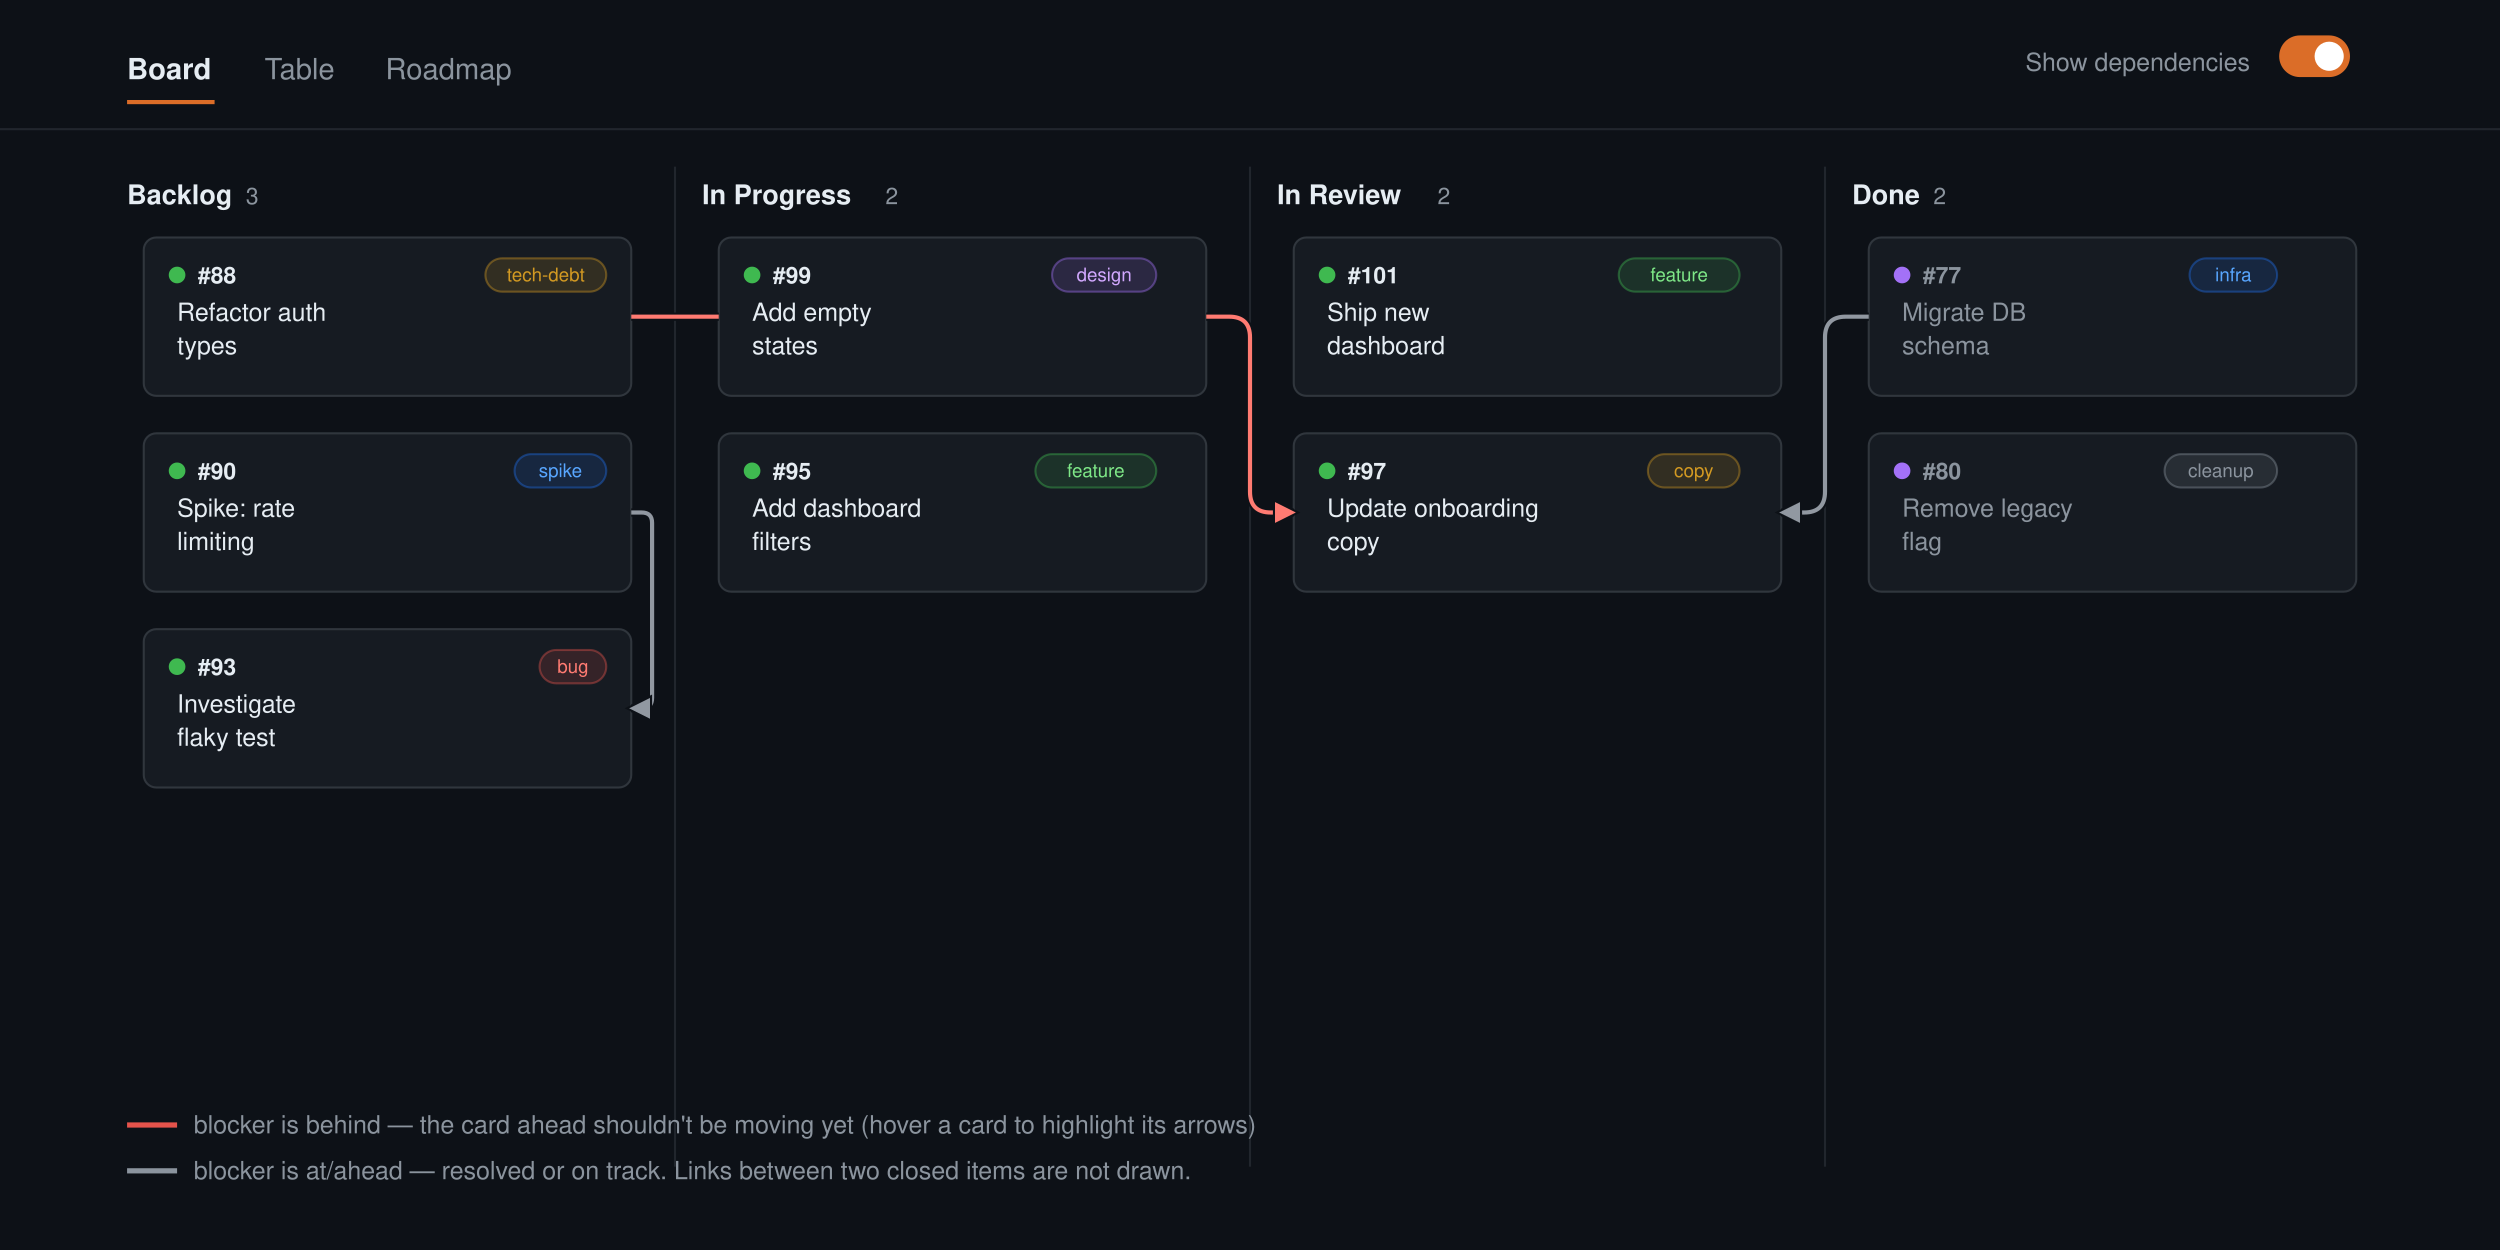
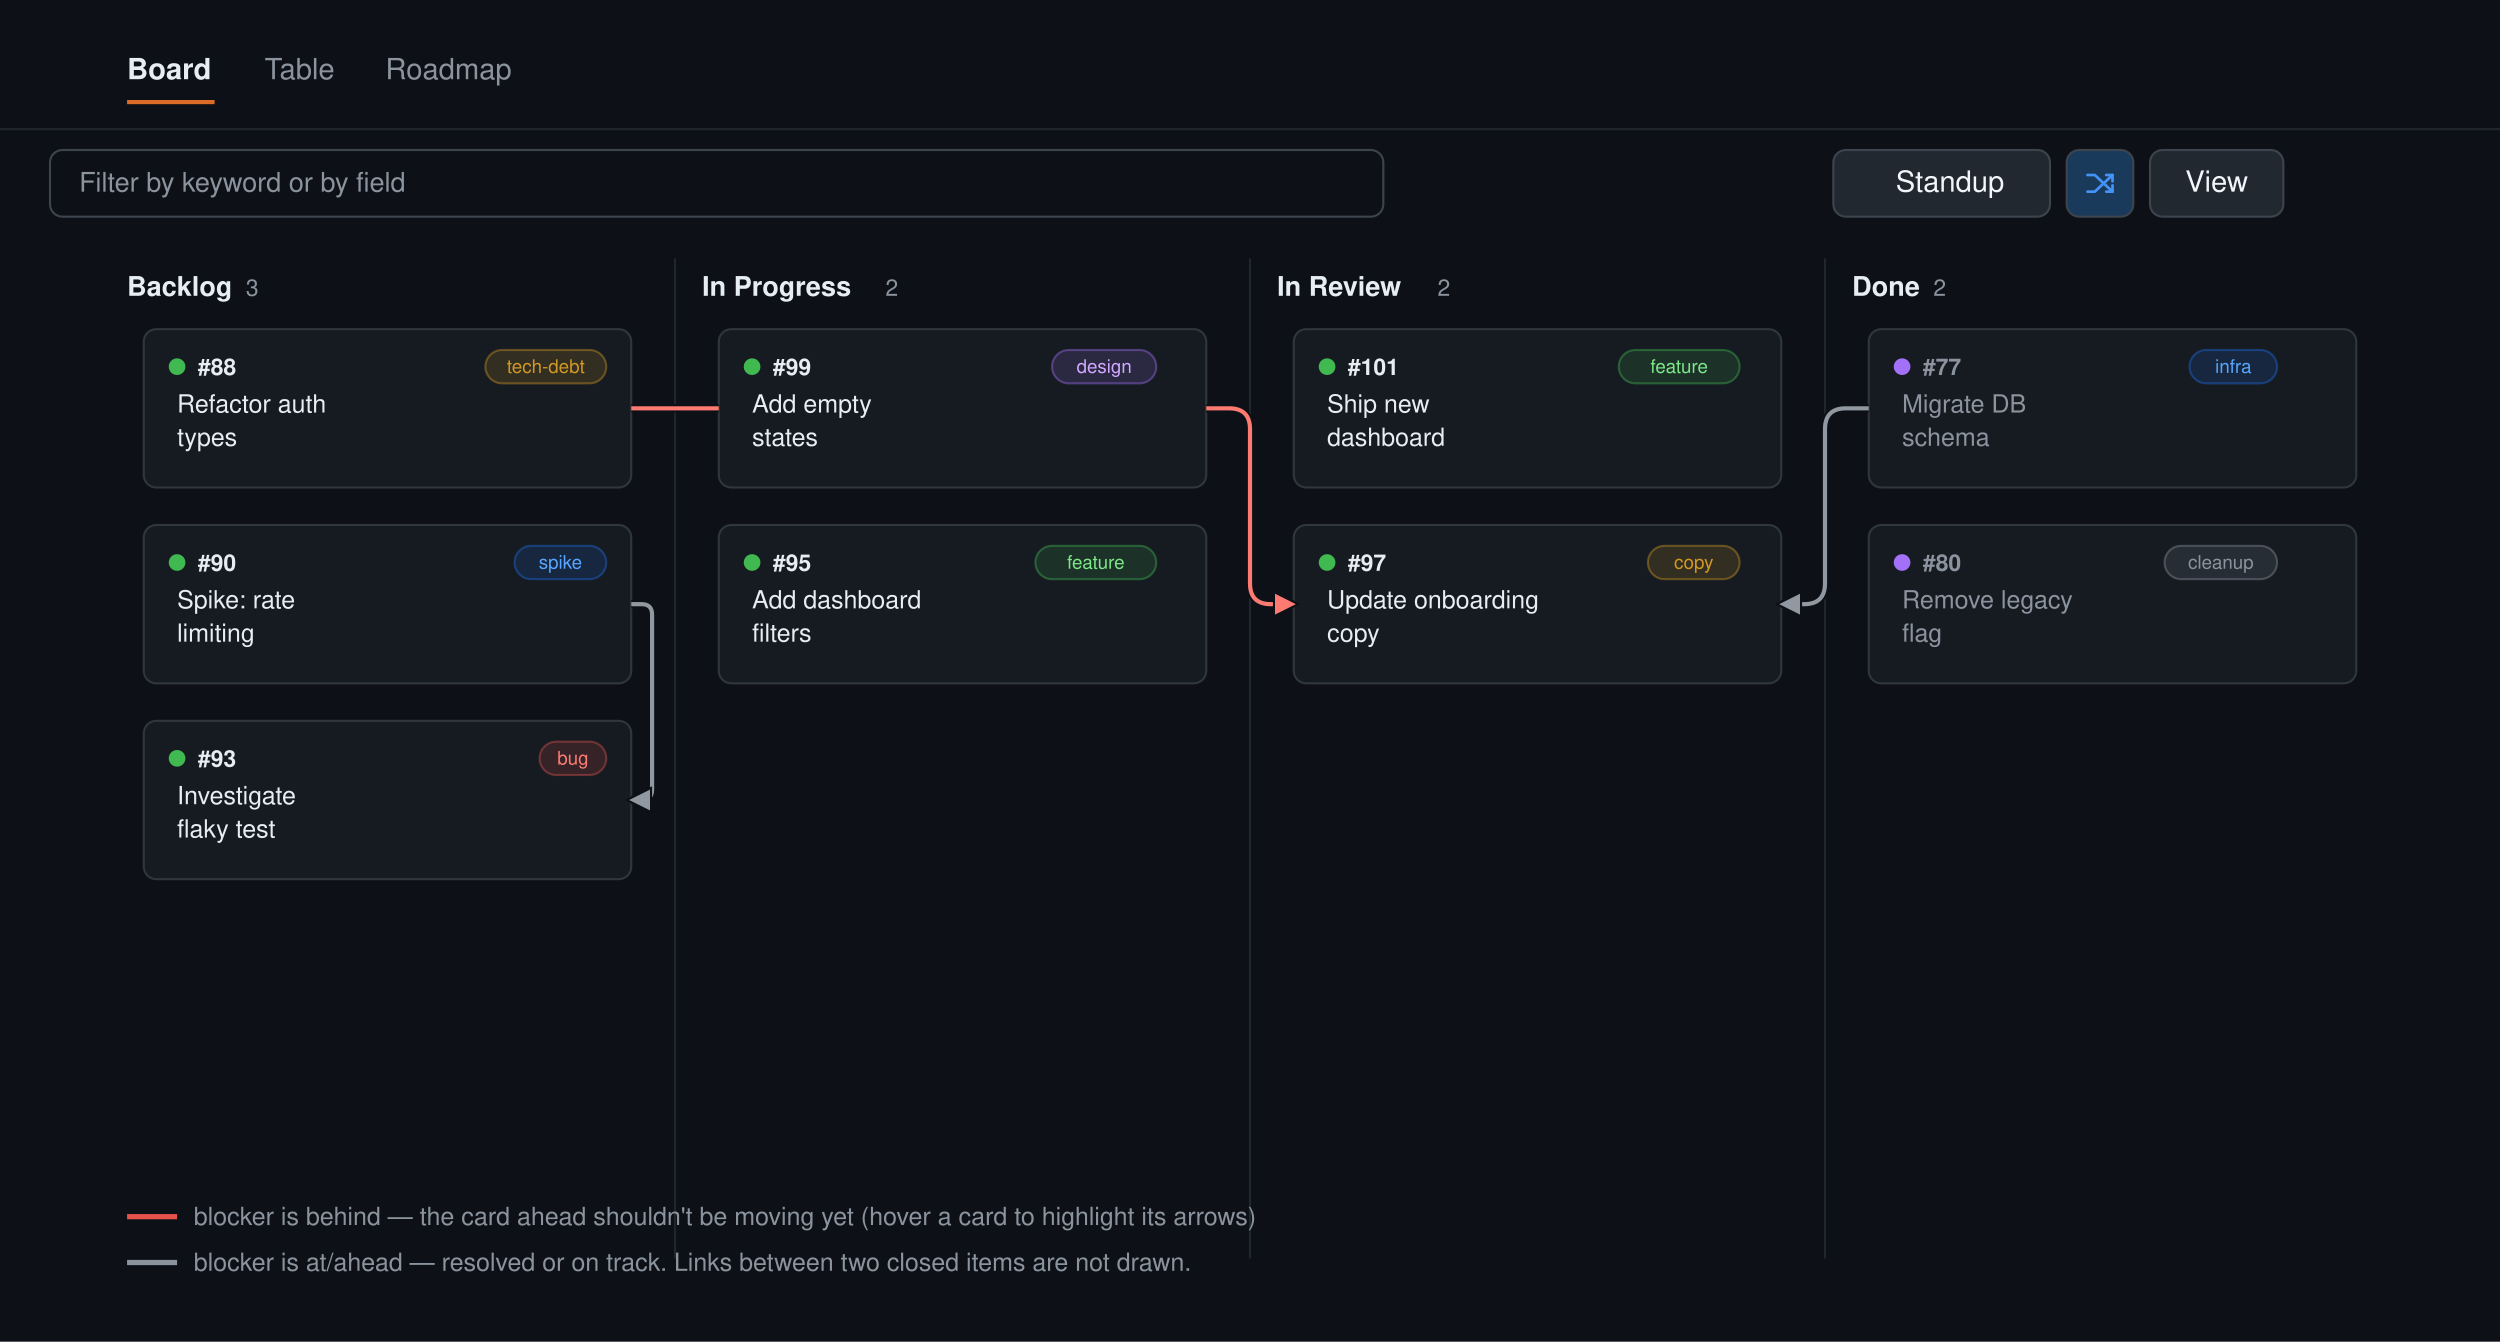
- <svg xmlns="http://www.w3.org/2000/svg" width="1200" height="600" viewBox="0 0 1200 600" font-family="-apple-system,BlinkMacSystemFont,'Segoe UI',Helvetica,Arial,sans-serif">
+ <svg xmlns="http://www.w3.org/2000/svg" width="1200" height="644" viewBox="0 0 1200 644" font-family="-apple-system,BlinkMacSystemFont,'Segoe UI',Helvetica,Arial,sans-serif">
  <defs>
    <marker id="bd-arrow-red" viewBox="0 0 10 10" refX="9" refY="5" markerWidth="10" markerHeight="10" markerUnits="userSpaceOnUse" orient="auto" overflow="visible">
      <path d="M0,0 L10,5 L0,10 z" fill="#ff7b72" stroke="#0d1117" stroke-width="2" paint-order="stroke" />
    </marker>
    <marker id="bd-arrow-gray" viewBox="0 0 10 10" refX="9" refY="5" markerWidth="10" markerHeight="10" markerUnits="userSpaceOnUse" orient="auto" overflow="visible">
      <path d="M0,0 L10,5 L0,10 z" fill="#9198a1" stroke="#0d1117" stroke-width="2" paint-order="stroke" />
    </marker>
  </defs>
-   <rect x="0" y="0" width="1200" height="600" fill="#0d1117" />
+   <rect x="0" y="0" width="1200" height="644" fill="#0d1117" />
  <text x="61" y="38" fill="#e6edf3" font-size="14" font-weight="600">Board</text>
  <rect x="61" y="48" width="42" height="2" fill="#db6d28" />
  <text x="127" y="38" fill="#8b949e" font-size="14">Table</text>
  <text x="185" y="38" fill="#8b949e" font-size="14">Roadmap</text>
  <line x1="0" y1="62" x2="1200" y2="62" stroke="#21262d" />
-   <text x="1080" y="34" fill="#8b949e" font-size="12" text-anchor="end">Show dependencies</text>
-   <rect x="1094" y="17" width="34" height="20" rx="10" fill="#db6d28" />
-   <circle cx="1118" cy="27" r="7" fill="#ffffff" />
-   <line x1="324" y1="80" x2="324" y2="560" stroke="#21262d" />
-   <line x1="600" y1="80" x2="600" y2="560" stroke="#21262d" />
-   <line x1="876" y1="80" x2="876" y2="560" stroke="#21262d" />
-   <g font-size="13" font-weight="600" fill="#e6edf3">
-     <text x="61" y="98">Backlog</text>
-     <text x="337" y="98">In Progress</text>
-     <text x="613" y="98">In Review</text>
-     <text x="889" y="98">Done</text>
+   <rect x="24" y="72" width="640" height="32" rx="6" fill="#0d1117" stroke="#3d444d" />
+   <text x="38" y="92" fill="#8b949e" font-size="13">Filter by keyword or by field</text>
+   <rect x="880" y="72" width="104" height="32" rx="6" fill="#212830" stroke="#3d444d" />
+   <text x="936" y="92" fill="#f0f6fc" font-size="14" font-weight="500" text-anchor="middle">Standup</text>
+   <rect x="992" y="72" width="32" height="32" rx="6" fill="#1a3a5c" stroke="#3d444d" />
+   <g transform="translate(1000 80)" fill="none" stroke="#4493f8" stroke-width="1.3" stroke-linecap="round" stroke-linejoin="round">
+     <path d="M2 4 L5.5 4 L14 12" />
+     <path d="M11 12 L14 12 L14 9" />
+     <path d="M2 12 L5.5 12 L14 4" />
+     <path d="M11 4 L14 4 L14 7" />
  </g>
-   <g font-size="11" fill="#8b949e">
-     <text x="118" y="98">3</text>
-     <text x="425" y="98">2</text>
-     <text x="690" y="98">2</text>
-     <text x="928" y="98">2</text>
-   </g>
-   <g>
-     <rect x="69" y="114" width="234" height="76" rx="6" fill="#161b22" stroke="#30363d" />
-     <circle cx="85" cy="132" r="4" fill="#3fb950" />
-     <text x="95" y="136" fill="#e6edf3" font-size="11" font-weight="600">#88</text>
-     <rect x="233" y="124" width="58" height="16" rx="8" fill="#d29922" fill-opacity="0.15" stroke="#d29922" stroke-opacity="0.4" />
-     <text x="262" y="135" fill="#d29922" font-size="9" text-anchor="middle">tech-debt</text>
-     <text x="85" y="154" fill="#e6edf3" font-size="12">Refactor auth</text>
-     <text x="85" y="170" fill="#e6edf3" font-size="12">types</text>
-   </g>
-   <g>
-     <rect x="69" y="208" width="234" height="76" rx="6" fill="#161b22" stroke="#30363d" />
-     <circle cx="85" cy="226" r="4" fill="#3fb950" />
-     <text x="95" y="230" fill="#e6edf3" font-size="11" font-weight="600">#90</text>
-     <rect x="247" y="218" width="44" height="16" rx="8" fill="#1f6feb" fill-opacity="0.15" stroke="#1f6feb" stroke-opacity="0.4" />
-     <text x="269" y="229" fill="#58a6ff" font-size="9" text-anchor="middle">spike</text>
-     <text x="85" y="248" fill="#e6edf3" font-size="12">Spike: rate</text>
-     <text x="85" y="264" fill="#e6edf3" font-size="12">limiting</text>
-   </g>
-   <g>
-     <rect x="69" y="302" width="234" height="76" rx="6" fill="#161b22" stroke="#30363d" />
-     <circle cx="85" cy="320" r="4" fill="#3fb950" />
-     <text x="95" y="324" fill="#e6edf3" font-size="11" font-weight="600">#93</text>
-     <rect x="259" y="312" width="32" height="16" rx="8" fill="#e5534b" fill-opacity="0.15" stroke="#e5534b" stroke-opacity="0.4" />
-     <text x="275" y="323" fill="#ff7b72" font-size="9" text-anchor="middle">bug</text>
-     <text x="85" y="342" fill="#e6edf3" font-size="12">Investigate</text>
-     <text x="85" y="358" fill="#e6edf3" font-size="12">flaky test</text>
-   </g>
-   <g>
-     <rect x="345" y="114" width="234" height="76" rx="6" fill="#161b22" stroke="#30363d" />
-     <circle cx="361" cy="132" r="4" fill="#3fb950" />
-     <text x="371" y="136" fill="#e6edf3" font-size="11" font-weight="600">#99</text>
-     <rect x="505" y="124" width="50" height="16" rx="8" fill="#a371f7" fill-opacity="0.15" stroke="#a371f7" stroke-opacity="0.4" />
-     <text x="530" y="135" fill="#d2a8ff" font-size="9" text-anchor="middle">design</text>
-     <text x="361" y="154" fill="#e6edf3" font-size="12">Add empty</text>
-     <text x="361" y="170" fill="#e6edf3" font-size="12">states</text>
-   </g>
-   <g>
-     <rect x="345" y="208" width="234" height="76" rx="6" fill="#161b22" stroke="#30363d" />
-     <circle cx="361" cy="226" r="4" fill="#3fb950" />
-     <text x="371" y="230" fill="#e6edf3" font-size="11" font-weight="600">#95</text>
-     <rect x="497" y="218" width="58" height="16" rx="8" fill="#3fb950" fill-opacity="0.15" stroke="#3fb950" stroke-opacity="0.4" />
-     <text x="526" y="229" fill="#7ee787" font-size="9" text-anchor="middle">feature</text>
-     <text x="361" y="248" fill="#e6edf3" font-size="12">Add dashboard</text>
-     <text x="361" y="264" fill="#e6edf3" font-size="12">filters</text>
-   </g>
-   <g>
-     <rect x="621" y="114" width="234" height="76" rx="6" fill="#161b22" stroke="#30363d" />
-     <circle cx="637" cy="132" r="4" fill="#3fb950" />
-     <text x="647" y="136" fill="#e6edf3" font-size="11" font-weight="600">#101</text>
-     <rect x="777" y="124" width="58" height="16" rx="8" fill="#3fb950" fill-opacity="0.15" stroke="#3fb950" stroke-opacity="0.4" />
-     <text x="806" y="135" fill="#7ee787" font-size="9" text-anchor="middle">feature</text>
-     <text x="637" y="154" fill="#e6edf3" font-size="12">Ship new</text>
-     <text x="637" y="170" fill="#e6edf3" font-size="12">dashboard</text>
-   </g>
-   <g>
-     <rect x="621" y="208" width="234" height="76" rx="6" fill="#161b22" stroke="#30363d" />
-     <circle cx="637" cy="226" r="4" fill="#3fb950" />
-     <text x="647" y="230" fill="#e6edf3" font-size="11" font-weight="600">#97</text>
-     <rect x="791" y="218" width="44" height="16" rx="8" fill="#d29922" fill-opacity="0.15" stroke="#d29922" stroke-opacity="0.4" />
-     <text x="813" y="229" fill="#d29922" font-size="9" text-anchor="middle">copy</text>
-     <text x="637" y="248" fill="#e6edf3" font-size="12">Update onboarding</text>
-     <text x="637" y="264" fill="#e6edf3" font-size="12">copy</text>
-   </g>
-   <g>
-     <rect x="897" y="114" width="234" height="76" rx="6" fill="#161b22" stroke="#30363d" />
-     <circle cx="913" cy="132" r="4" fill="#a371f7" />
-     <text x="923" y="136" fill="#8b949e" font-size="11" font-weight="600">#77</text>
-     <rect x="1051" y="124" width="42" height="16" rx="8" fill="#1f6feb" fill-opacity="0.15" stroke="#1f6feb" stroke-opacity="0.4" />
-     <text x="1072" y="135" fill="#58a6ff" font-size="9" text-anchor="middle">infra</text>
-     <text x="913" y="154" fill="#8b949e" font-size="12">Migrate DB</text>
-     <text x="913" y="170" fill="#8b949e" font-size="12">schema</text>
-   </g>
-   <g>
-     <rect x="897" y="208" width="234" height="76" rx="6" fill="#161b22" stroke="#30363d" />
-     <circle cx="913" cy="226" r="4" fill="#a371f7" />
-     <text x="923" y="230" fill="#8b949e" font-size="11" font-weight="600">#80</text>
-     <rect x="1039" y="218" width="54" height="16" rx="8" fill="#8b949e" fill-opacity="0.15" stroke="#8b949e" stroke-opacity="0.4" />
-     <text x="1066" y="229" fill="#8b949e" font-size="9" text-anchor="middle">cleanup</text>
-     <text x="913" y="248" fill="#8b949e" font-size="12">Remove legacy</text>
-     <text x="913" y="264" fill="#8b949e" font-size="12">flag</text>
-   </g>
-   <g fill="none" stroke-linejoin="round">
-     <g id="a-red">
-       <path d="M303,152 H345 M579,152 H590 Q600,152 600,162 V236 Q600,246 610,246 H621" stroke="#0d1117" stroke-width="4" />
-       <path d="M303,152 H345 M579,152 H590 Q600,152 600,162 V236 Q600,246 610,246 H621" stroke="#ff7b72" stroke-width="2" marker-end="url(#bd-arrow-red)" />
+   <rect x="1032" y="72" width="64" height="32" rx="6" fill="#212830" stroke="#3d444d" />
+   <text x="1064" y="92" fill="#f0f6fc" font-size="14" font-weight="500" text-anchor="middle">View</text>
+   <g transform="translate(0 44)">
+     <line x1="324" y1="80" x2="324" y2="560" stroke="#21262d" />
+     <line x1="600" y1="80" x2="600" y2="560" stroke="#21262d" />
+     <line x1="876" y1="80" x2="876" y2="560" stroke="#21262d" />
+     <g font-size="13" font-weight="600" fill="#e6edf3">
+       <text x="61" y="98">Backlog</text>
+       <text x="337" y="98">In Progress</text>
+       <text x="613" y="98">In Review</text>
+       <text x="889" y="98">Done</text>
    </g>
-     <g id="a-gray">
-       <path d="M897,152 H886 Q876,152 876,162 V236 Q876,246 866,246 H855" stroke="#0d1117" stroke-width="4" />
-       <path d="M897,152 H886 Q876,152 876,162 V236 Q876,246 866,246 H855" stroke="#9198a1" stroke-width="2" marker-end="url(#bd-arrow-gray)" />
+     <g font-size="11" fill="#8b949e">
+       <text x="118" y="98">3</text>
+       <text x="425" y="98">2</text>
+       <text x="690" y="98">2</text>
+       <text x="928" y="98">2</text>
    </g>
-     <g id="a-same">
-       <path d="M303,246 H308 Q313,246 313,251 V335 Q313,340 308,340 H303" stroke="#0d1117" stroke-width="4" />
-       <path d="M303,246 H308 Q313,246 313,251 V335 Q313,340 308,340 H303" stroke="#9198a1" stroke-width="2" marker-end="url(#bd-arrow-gray)" />
+     <g>
+       <rect x="69" y="114" width="234" height="76" rx="6" fill="#161b22" stroke="#30363d" />
+       <circle cx="85" cy="132" r="4" fill="#3fb950" />
+       <text x="95" y="136" fill="#e6edf3" font-size="11" font-weight="600">#88</text>
+       <rect x="233" y="124" width="58" height="16" rx="8" fill="#d29922" fill-opacity="0.15" stroke="#d29922" stroke-opacity="0.4" />
+       <text x="262" y="135" fill="#d29922" font-size="9" text-anchor="middle">tech-debt</text>
+       <text x="85" y="154" fill="#e6edf3" font-size="12">Refactor auth</text>
+       <text x="85" y="170" fill="#e6edf3" font-size="12">types</text>
+     </g>
+     <g>
+       <rect x="69" y="208" width="234" height="76" rx="6" fill="#161b22" stroke="#30363d" />
+       <circle cx="85" cy="226" r="4" fill="#3fb950" />
+       <text x="95" y="230" fill="#e6edf3" font-size="11" font-weight="600">#90</text>
+       <rect x="247" y="218" width="44" height="16" rx="8" fill="#1f6feb" fill-opacity="0.15" stroke="#1f6feb" stroke-opacity="0.4" />
+       <text x="269" y="229" fill="#58a6ff" font-size="9" text-anchor="middle">spike</text>
+       <text x="85" y="248" fill="#e6edf3" font-size="12">Spike: rate</text>
+       <text x="85" y="264" fill="#e6edf3" font-size="12">limiting</text>
+     </g>
+     <g>
+       <rect x="69" y="302" width="234" height="76" rx="6" fill="#161b22" stroke="#30363d" />
+       <circle cx="85" cy="320" r="4" fill="#3fb950" />
+       <text x="95" y="324" fill="#e6edf3" font-size="11" font-weight="600">#93</text>
+       <rect x="259" y="312" width="32" height="16" rx="8" fill="#e5534b" fill-opacity="0.15" stroke="#e5534b" stroke-opacity="0.4" />
+       <text x="275" y="323" fill="#ff7b72" font-size="9" text-anchor="middle">bug</text>
+       <text x="85" y="342" fill="#e6edf3" font-size="12">Investigate</text>
+       <text x="85" y="358" fill="#e6edf3" font-size="12">flaky test</text>
+     </g>
+     <g>
+       <rect x="345" y="114" width="234" height="76" rx="6" fill="#161b22" stroke="#30363d" />
+       <circle cx="361" cy="132" r="4" fill="#3fb950" />
+       <text x="371" y="136" fill="#e6edf3" font-size="11" font-weight="600">#99</text>
+       <rect x="505" y="124" width="50" height="16" rx="8" fill="#a371f7" fill-opacity="0.15" stroke="#a371f7" stroke-opacity="0.4" />
+       <text x="530" y="135" fill="#d2a8ff" font-size="9" text-anchor="middle">design</text>
+       <text x="361" y="154" fill="#e6edf3" font-size="12">Add empty</text>
+       <text x="361" y="170" fill="#e6edf3" font-size="12">states</text>
+     </g>
+     <g>
+       <rect x="345" y="208" width="234" height="76" rx="6" fill="#161b22" stroke="#30363d" />
+       <circle cx="361" cy="226" r="4" fill="#3fb950" />
+       <text x="371" y="230" fill="#e6edf3" font-size="11" font-weight="600">#95</text>
+       <rect x="497" y="218" width="58" height="16" rx="8" fill="#3fb950" fill-opacity="0.15" stroke="#3fb950" stroke-opacity="0.4" />
+       <text x="526" y="229" fill="#7ee787" font-size="9" text-anchor="middle">feature</text>
+       <text x="361" y="248" fill="#e6edf3" font-size="12">Add dashboard</text>
+       <text x="361" y="264" fill="#e6edf3" font-size="12">filters</text>
+     </g>
+     <g>
+       <rect x="621" y="114" width="234" height="76" rx="6" fill="#161b22" stroke="#30363d" />
+       <circle cx="637" cy="132" r="4" fill="#3fb950" />
+       <text x="647" y="136" fill="#e6edf3" font-size="11" font-weight="600">#101</text>
+       <rect x="777" y="124" width="58" height="16" rx="8" fill="#3fb950" fill-opacity="0.15" stroke="#3fb950" stroke-opacity="0.4" />
+       <text x="806" y="135" fill="#7ee787" font-size="9" text-anchor="middle">feature</text>
+       <text x="637" y="154" fill="#e6edf3" font-size="12">Ship new</text>
+       <text x="637" y="170" fill="#e6edf3" font-size="12">dashboard</text>
+     </g>
+     <g>
+       <rect x="621" y="208" width="234" height="76" rx="6" fill="#161b22" stroke="#30363d" />
+       <circle cx="637" cy="226" r="4" fill="#3fb950" />
+       <text x="647" y="230" fill="#e6edf3" font-size="11" font-weight="600">#97</text>
+       <rect x="791" y="218" width="44" height="16" rx="8" fill="#d29922" fill-opacity="0.15" stroke="#d29922" stroke-opacity="0.4" />
+       <text x="813" y="229" fill="#d29922" font-size="9" text-anchor="middle">copy</text>
+       <text x="637" y="248" fill="#e6edf3" font-size="12">Update onboarding</text>
+       <text x="637" y="264" fill="#e6edf3" font-size="12">copy</text>
+     </g>
+     <g>
+       <rect x="897" y="114" width="234" height="76" rx="6" fill="#161b22" stroke="#30363d" />
+       <circle cx="913" cy="132" r="4" fill="#a371f7" />
+       <text x="923" y="136" fill="#8b949e" font-size="11" font-weight="600">#77</text>
+       <rect x="1051" y="124" width="42" height="16" rx="8" fill="#1f6feb" fill-opacity="0.15" stroke="#1f6feb" stroke-opacity="0.4" />
+       <text x="1072" y="135" fill="#58a6ff" font-size="9" text-anchor="middle">infra</text>
+       <text x="913" y="154" fill="#8b949e" font-size="12">Migrate DB</text>
+       <text x="913" y="170" fill="#8b949e" font-size="12">schema</text>
+     </g>
+     <g>
+       <rect x="897" y="208" width="234" height="76" rx="6" fill="#161b22" stroke="#30363d" />
+       <circle cx="913" cy="226" r="4" fill="#a371f7" />
+       <text x="923" y="230" fill="#8b949e" font-size="11" font-weight="600">#80</text>
+       <rect x="1039" y="218" width="54" height="16" rx="8" fill="#8b949e" fill-opacity="0.15" stroke="#8b949e" stroke-opacity="0.4" />
+       <text x="1066" y="229" fill="#8b949e" font-size="9" text-anchor="middle">cleanup</text>
+       <text x="913" y="248" fill="#8b949e" font-size="12">Remove legacy</text>
+       <text x="913" y="264" fill="#8b949e" font-size="12">flag</text>
+     </g>
+     <g fill="none" stroke-linejoin="round">
+       <g id="a-red">
+         <path d="M303,152 H345 M579,152 H590 Q600,152 600,162 V236 Q600,246 610,246 H621" stroke="#0d1117" stroke-width="4" />
+         <path d="M303,152 H345 M579,152 H590 Q600,152 600,162 V236 Q600,246 610,246 H621" stroke="#ff7b72" stroke-width="2" marker-end="url(#bd-arrow-red)" />
+       </g>
+       <g id="a-gray">
+         <path d="M897,152 H886 Q876,152 876,162 V236 Q876,246 866,246 H855" stroke="#0d1117" stroke-width="4" />
+         <path d="M897,152 H886 Q876,152 876,162 V236 Q876,246 866,246 H855" stroke="#9198a1" stroke-width="2" marker-end="url(#bd-arrow-gray)" />
+       </g>
+       <g id="a-same">
+         <path d="M303,246 H308 Q313,246 313,251 V335 Q313,340 308,340 H303" stroke="#0d1117" stroke-width="4" />
+         <path d="M303,246 H308 Q313,246 313,251 V335 Q313,340 308,340 H303" stroke="#9198a1" stroke-width="2" marker-end="url(#bd-arrow-gray)" />
+       </g>
+     </g>
+     <g font-size="12" fill="#8b949e">
+       <line x1="61" y1="540" x2="85" y2="540" stroke="#e5534b" stroke-width="2.5" />
+       <text x="93" y="544">blocker is behind — the card ahead shouldn't be moving yet (hover a card to highlight its arrows)</text>
+       <line x1="61" y1="562" x2="85" y2="562" stroke="#8b949e" stroke-width="2.5" />
+       <text x="93" y="566">blocker is at/ahead — resolved or on track. Links between two closed items are not drawn.</text>
    </g>
  </g>
-   <g font-size="12" fill="#8b949e">
-     <line x1="61" y1="540" x2="85" y2="540" stroke="#e5534b" stroke-width="2.5" />
-     <text x="93" y="544">blocker is behind — the card ahead shouldn't be moving yet (hover a card to highlight its arrows)</text>
-     <line x1="61" y1="562" x2="85" y2="562" stroke="#8b949e" stroke-width="2.5" />
-     <text x="93" y="566">blocker is at/ahead — resolved or on track. Links between two closed items are not drawn.</text>
-   </g>
</svg>
